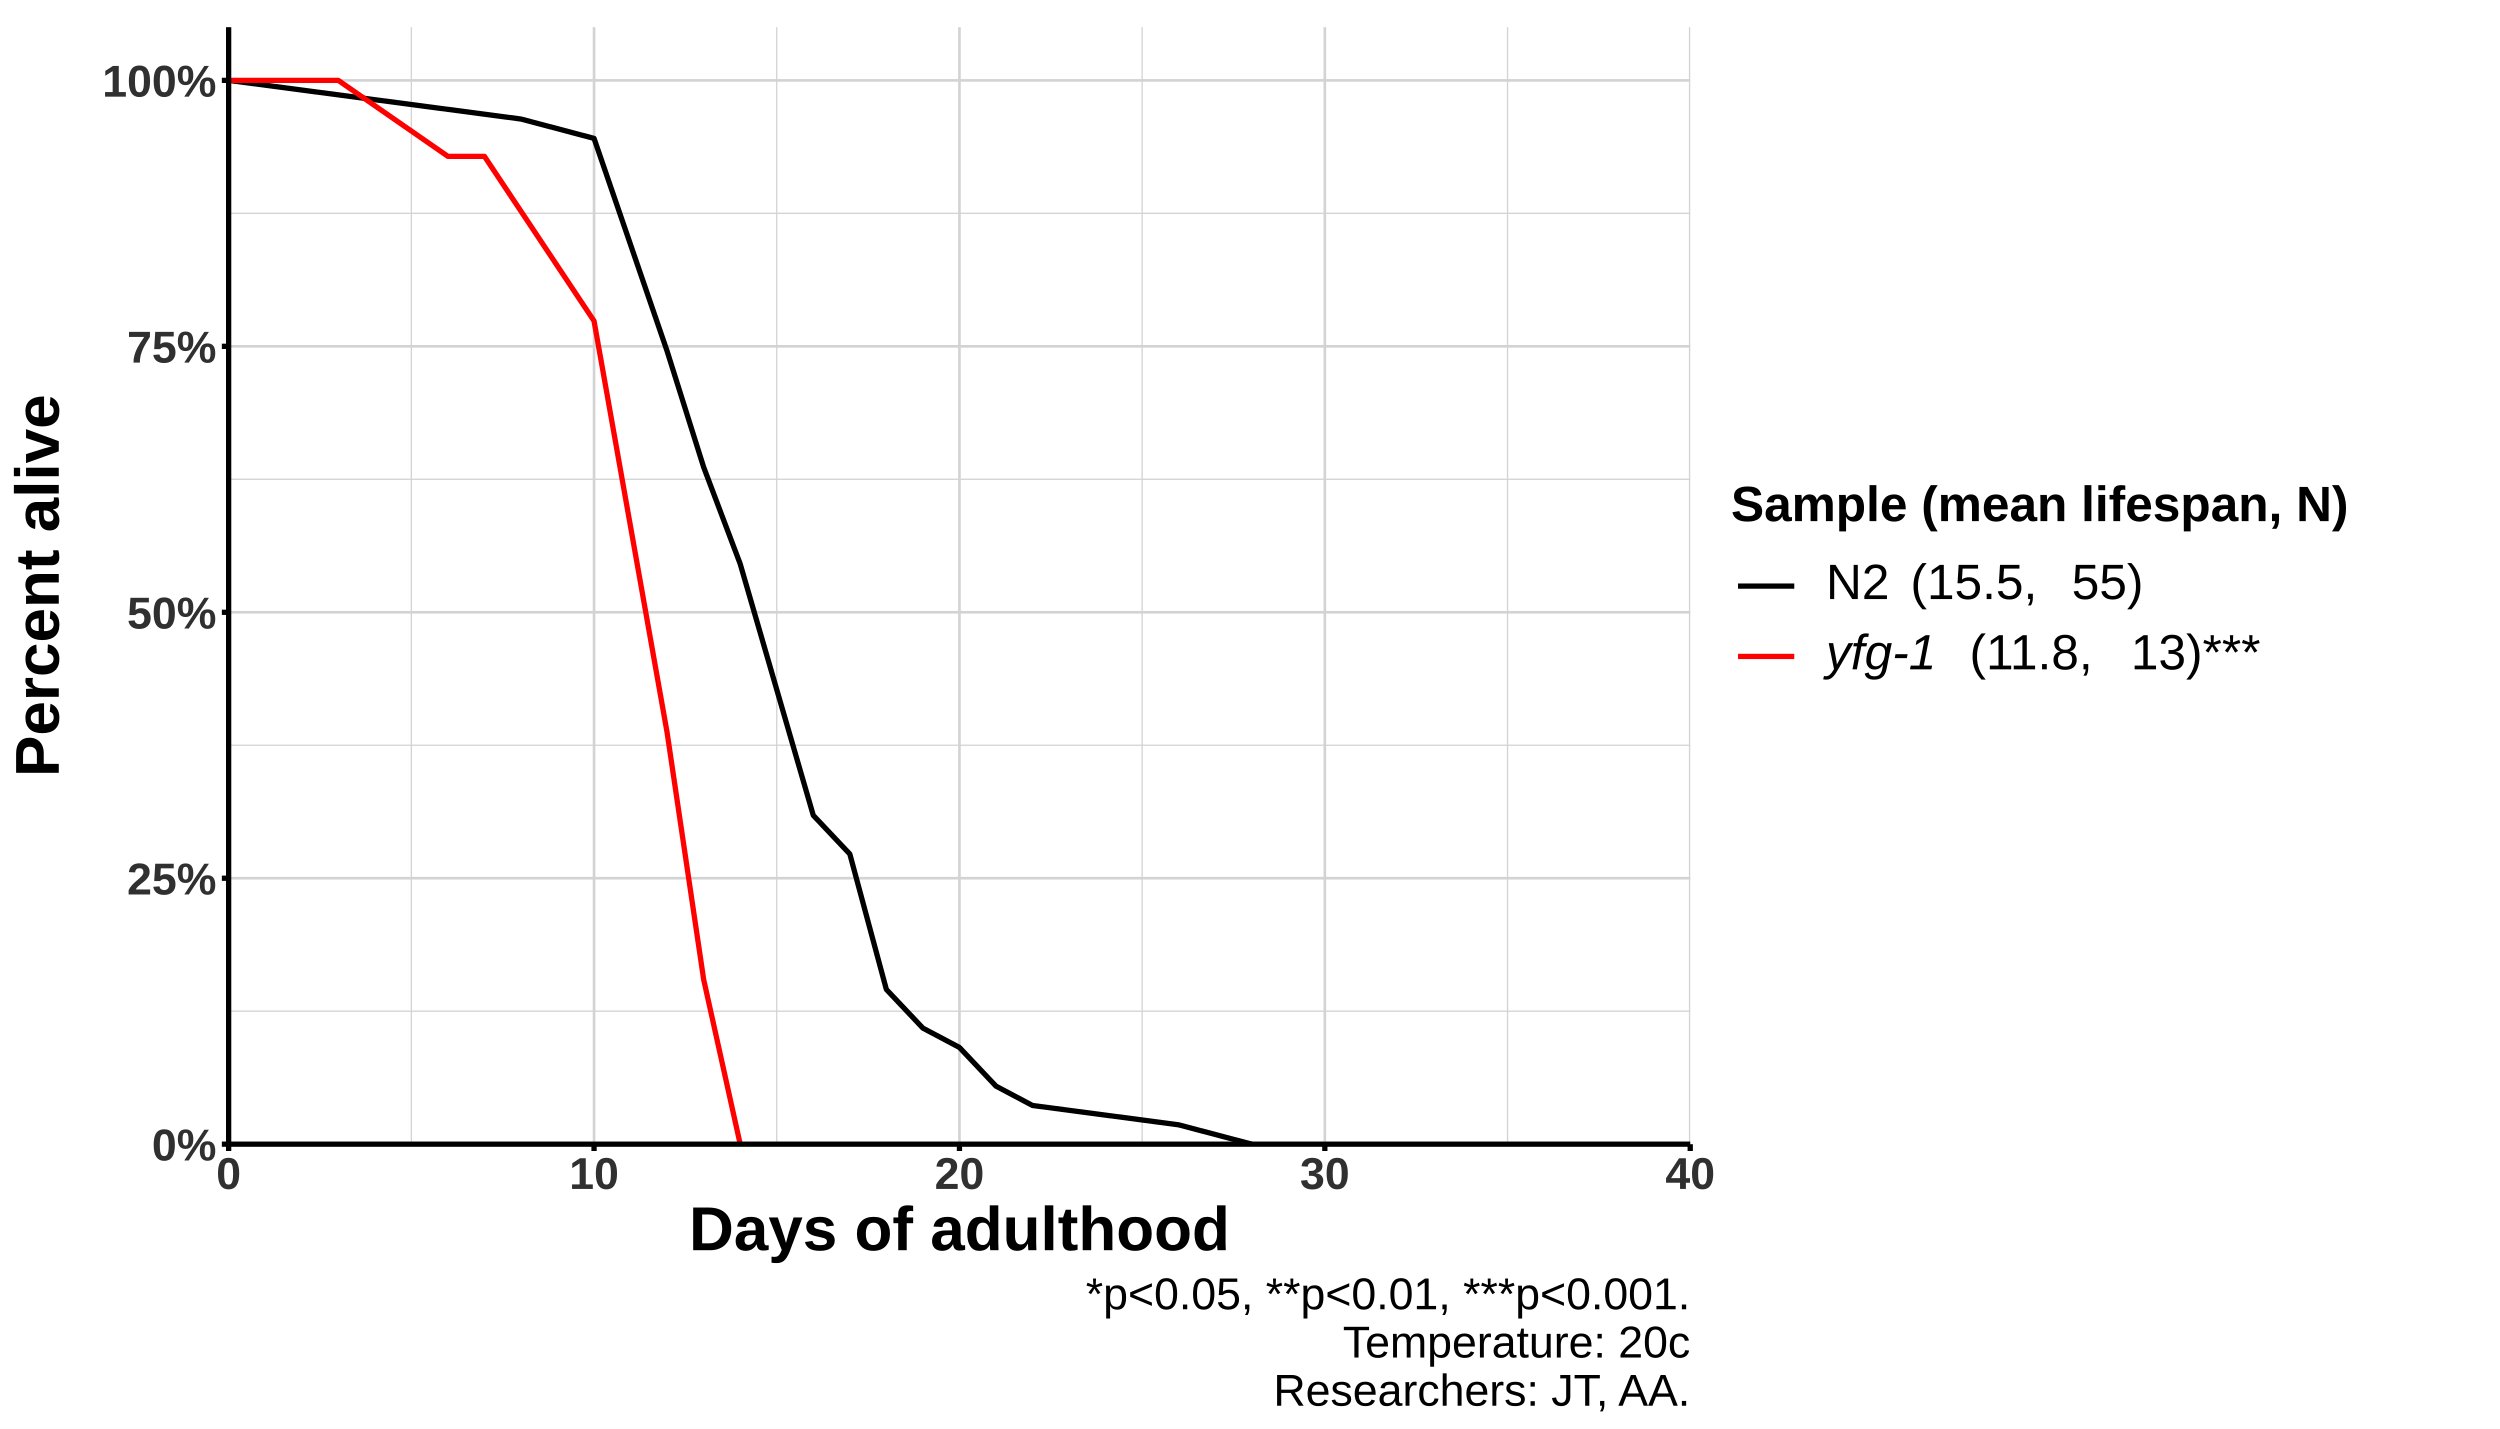
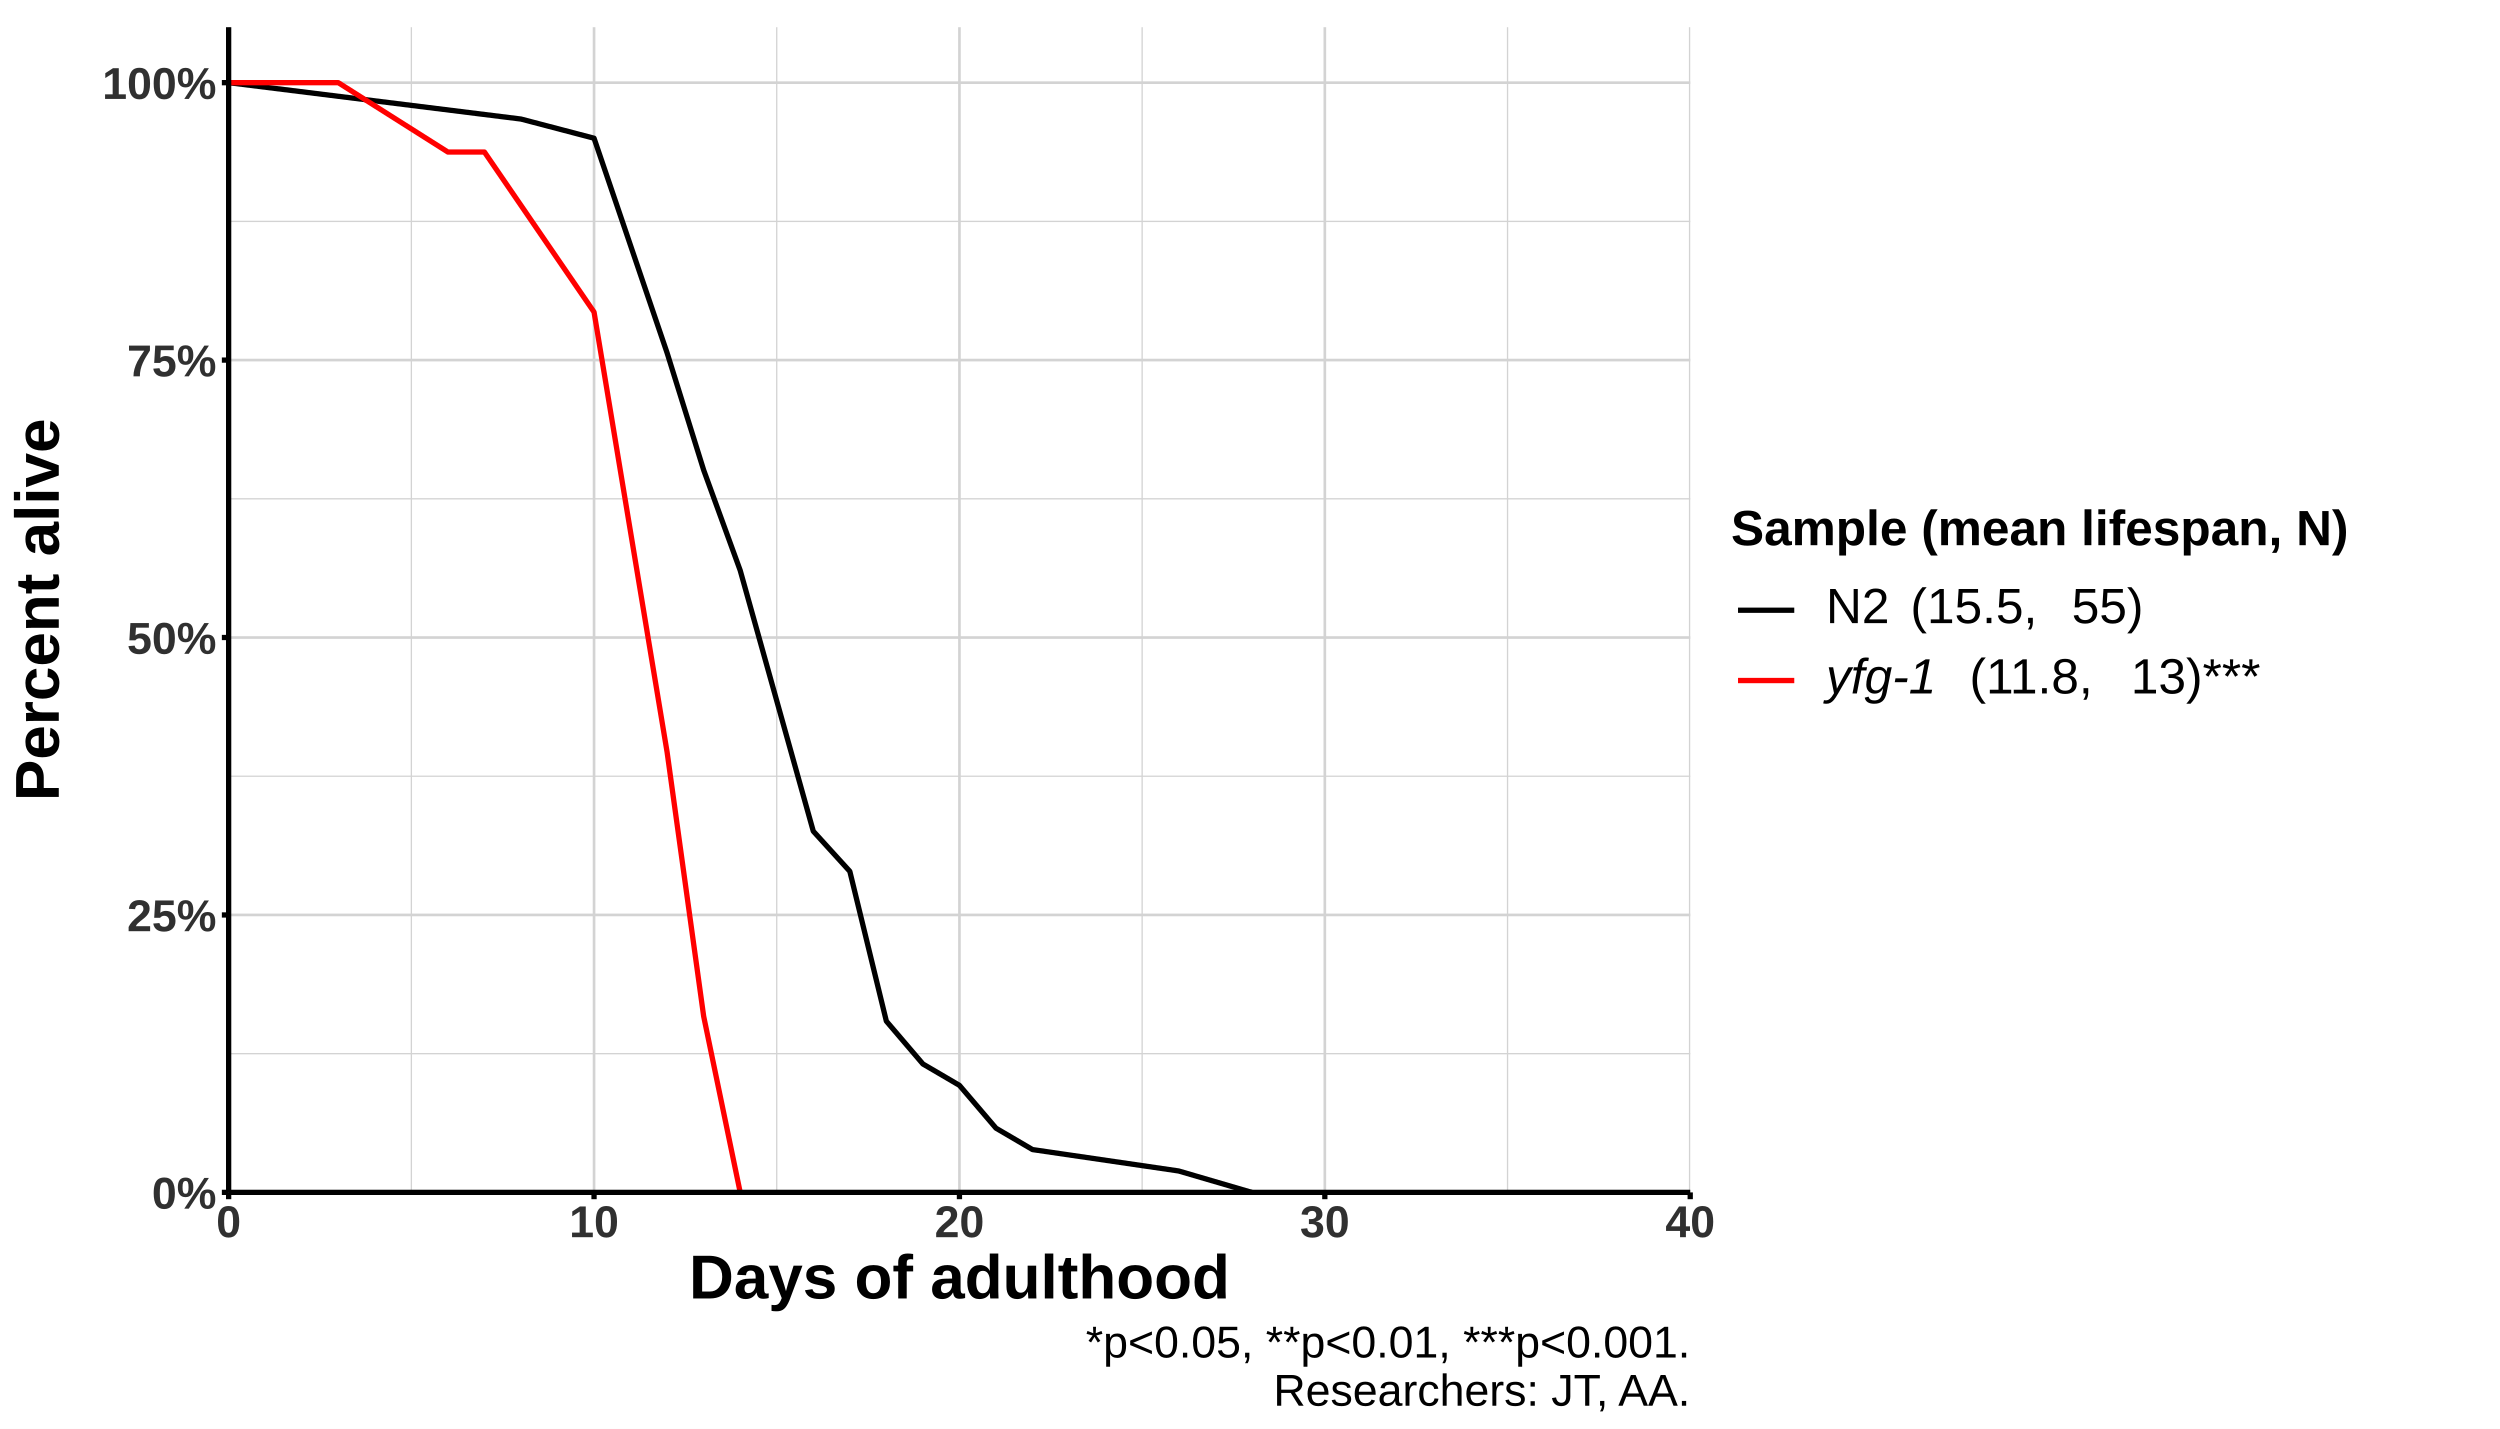
<svg xmlns="http://www.w3.org/2000/svg" class="svglite" width="1008.00pt" height="576.00pt" viewBox="0 0 1008.00 576.00">
  <defs>
    <style type="text/css">
    .svglite line, .svglite polyline, .svglite polygon, .svglite path, .svglite rect, .svglite circle {
      fill: none;
      stroke: #000000;
      stroke-linecap: round;
      stroke-linejoin: round;
      stroke-miterlimit: 10.00;
    }
    .svglite text {
      white-space: pre;
    }
  </style>
  </defs>
  <rect width="100%" height="100%" style="stroke: none; fill: #FFFFFF;" />
  <defs>
    <clipPath id="cpMC4wMHwxMDA4LjAwfDAuMDB8NTc2LjAw">
      <rect x="0.00" y="0.00" width="1008.00" height="576.00" />
    </clipPath>
  </defs>
  <g clip-path="url(#cpMC4wMHwxMDA4LjAwfDAuMDB8NTc2LjAw)">
    <rect x="0.00" y="0.00" width="1008.00" height="576.00" style="stroke-width: 1.07; stroke: #FFFFFF; fill: #FFFFFF;" />
  </g>
  <defs>
-     <clipPath id="cpOTIuMTl8NjgxLjUwfDEwLjk2fDQ2MS4zMw==">
-       <rect x="92.19" y="10.96" width="589.31" height="450.37" />
+     <clipPath id="cpOTIuMTl8NjgxLjUwfDEwLjk2fDQ4MC43Nw==">
+       <rect x="92.19" y="10.96" width="589.31" height="469.81" />
    </clipPath>
  </defs>
-   <g clip-path="url(#cpOTIuMTl8NjgxLjUwfDEwLjk2fDQ2MS4zMw==)">
-     <polyline points="92.19,407.71 681.50,407.71 " style="stroke-width: 0.53; stroke: #D3D3D3; stroke-linecap: butt;" />
-     <polyline points="92.19,300.48 681.50,300.48 " style="stroke-width: 0.53; stroke: #D3D3D3; stroke-linecap: butt;" />
-     <polyline points="92.19,193.25 681.50,193.25 " style="stroke-width: 0.53; stroke: #D3D3D3; stroke-linecap: butt;" />
-     <polyline points="92.19,86.02 681.50,86.02 " style="stroke-width: 0.53; stroke: #D3D3D3; stroke-linecap: butt;" />
-     <polyline points="165.86,461.33 165.86,10.96 " style="stroke-width: 0.53; stroke: #D3D3D3; stroke-linecap: butt;" />
-     <polyline points="313.18,461.33 313.18,10.96 " style="stroke-width: 0.53; stroke: #D3D3D3; stroke-linecap: butt;" />
-     <polyline points="460.51,461.33 460.51,10.96 " style="stroke-width: 0.53; stroke: #D3D3D3; stroke-linecap: butt;" />
-     <polyline points="607.84,461.33 607.84,10.96 " style="stroke-width: 0.53; stroke: #D3D3D3; stroke-linecap: butt;" />
-     <polyline points="92.19,461.33 681.50,461.33 " style="stroke-width: 1.07; stroke: #D3D3D3; stroke-linecap: butt;" />
-     <polyline points="92.19,354.10 681.50,354.10 " style="stroke-width: 1.07; stroke: #D3D3D3; stroke-linecap: butt;" />
-     <polyline points="92.19,246.87 681.50,246.87 " style="stroke-width: 1.07; stroke: #D3D3D3; stroke-linecap: butt;" />
-     <polyline points="92.19,139.64 681.50,139.64 " style="stroke-width: 1.07; stroke: #D3D3D3; stroke-linecap: butt;" />
-     <polyline points="92.19,32.41 681.50,32.41 " style="stroke-width: 1.07; stroke: #D3D3D3; stroke-linecap: butt;" />
-     <polyline points="92.19,461.33 92.19,10.96 " style="stroke-width: 1.07; stroke: #D3D3D3; stroke-linecap: butt;" />
-     <polyline points="239.52,461.33 239.52,10.96 " style="stroke-width: 1.07; stroke: #D3D3D3; stroke-linecap: butt;" />
-     <polyline points="386.85,461.33 386.85,10.96 " style="stroke-width: 1.07; stroke: #D3D3D3; stroke-linecap: butt;" />
-     <polyline points="534.17,461.33 534.17,10.96 " style="stroke-width: 1.07; stroke: #D3D3D3; stroke-linecap: butt;" />
-     <polyline points="681.50,461.33 681.50,10.96 " style="stroke-width: 1.07; stroke: #D3D3D3; stroke-linecap: butt;" />
-     <polyline points="92.19,32.41 210.05,48.00 239.52,55.80 268.98,141.59 283.72,188.38 298.45,227.37 327.92,328.75 342.65,344.35 357.38,398.94 372.11,414.54 386.85,422.34 401.58,437.93 416.31,445.73 475.24,453.53 504.71,461.33 " style="stroke-width: 2.13; stroke-linecap: butt;" />
-     <polyline points="92.19,32.41 136.39,32.41 180.59,63.04 195.32,63.04 239.52,129.42 268.98,295.38 283.72,394.95 298.45,461.33 " style="stroke-width: 2.13; stroke: #FF0000; stroke-linecap: butt;" />
+   <g clip-path="url(#cpOTIuMTl8NjgxLjUwfDEwLjk2fDQ4MC43Nw==)">
+     <polyline points="92.19,424.84 681.50,424.84 " style="stroke-width: 0.53; stroke: #D3D3D3; stroke-linecap: butt;" />
+     <polyline points="92.19,312.98 681.50,312.98 " style="stroke-width: 0.53; stroke: #D3D3D3; stroke-linecap: butt;" />
+     <polyline points="92.19,201.12 681.50,201.12 " style="stroke-width: 0.53; stroke: #D3D3D3; stroke-linecap: butt;" />
+     <polyline points="92.19,89.26 681.50,89.26 " style="stroke-width: 0.53; stroke: #D3D3D3; stroke-linecap: butt;" />
+     <polyline points="165.86,480.77 165.86,10.96 " style="stroke-width: 0.53; stroke: #D3D3D3; stroke-linecap: butt;" />
+     <polyline points="313.18,480.77 313.18,10.96 " style="stroke-width: 0.53; stroke: #D3D3D3; stroke-linecap: butt;" />
+     <polyline points="460.51,480.77 460.51,10.96 " style="stroke-width: 0.53; stroke: #D3D3D3; stroke-linecap: butt;" />
+     <polyline points="607.84,480.77 607.84,10.96 " style="stroke-width: 0.53; stroke: #D3D3D3; stroke-linecap: butt;" />
+     <polyline points="92.19,480.77 681.50,480.77 " style="stroke-width: 1.07; stroke: #D3D3D3; stroke-linecap: butt;" />
+     <polyline points="92.19,368.91 681.50,368.91 " style="stroke-width: 1.07; stroke: #D3D3D3; stroke-linecap: butt;" />
+     <polyline points="92.19,257.05 681.50,257.05 " style="stroke-width: 1.07; stroke: #D3D3D3; stroke-linecap: butt;" />
+     <polyline points="92.19,145.19 681.50,145.19 " style="stroke-width: 1.07; stroke: #D3D3D3; stroke-linecap: butt;" />
+     <polyline points="92.19,33.33 681.50,33.33 " style="stroke-width: 1.07; stroke: #D3D3D3; stroke-linecap: butt;" />
+     <polyline points="92.19,480.77 92.19,10.96 " style="stroke-width: 1.07; stroke: #D3D3D3; stroke-linecap: butt;" />
+     <polyline points="239.52,480.77 239.52,10.96 " style="stroke-width: 1.07; stroke: #D3D3D3; stroke-linecap: butt;" />
+     <polyline points="386.85,480.77 386.85,10.96 " style="stroke-width: 1.07; stroke: #D3D3D3; stroke-linecap: butt;" />
+     <polyline points="534.17,480.77 534.17,10.96 " style="stroke-width: 1.07; stroke: #D3D3D3; stroke-linecap: butt;" />
+     <polyline points="681.50,480.77 681.50,10.96 " style="stroke-width: 1.07; stroke: #D3D3D3; stroke-linecap: butt;" />
+     <polyline points="92.19,33.33 210.05,48.00 239.52,55.73 268.98,142.31 283.72,189.54 298.45,229.99 327.92,335.15 342.65,351.33 357.38,411.74 372.11,428.99 386.85,437.62 401.58,454.88 416.31,463.51 475.24,472.14 504.71,480.77 " style="stroke-width: 2.13; stroke-linecap: butt;" />
+     <polyline points="92.19,33.33 136.39,33.33 180.59,61.30 195.32,61.30 239.52,125.83 268.98,303.30 283.72,409.78 298.45,480.77 " style="stroke-width: 2.13; stroke: #FF0000; stroke-linecap: butt;" />
  </g>
  <g clip-path="url(#cpMC4wMHwxMDA4LjAwfDAuMDB8NTc2LjAw)">
-     <polyline points="92.19,461.33 92.19,10.96 " style="stroke-width: 2.13; stroke-linecap: butt;" />
-     <text x="87.26" y="467.89" text-anchor="end" style="font-size: 18.00px; font-weight: bold;fill: #303030; font-family: &quot;Arial&quot;;">0%</text>
-     <text x="87.26" y="360.66" text-anchor="end" style="font-size: 18.00px; font-weight: bold;fill: #303030; font-family: &quot;Arial&quot;;">25%</text>
-     <text x="87.26" y="253.43" text-anchor="end" style="font-size: 18.00px; font-weight: bold;fill: #303030; font-family: &quot;Arial&quot;;">50%</text>
-     <text x="87.26" y="146.20" text-anchor="end" style="font-size: 18.00px; font-weight: bold;fill: #303030; font-family: &quot;Arial&quot;;">75%</text>
-     <text x="87.26" y="38.97" text-anchor="end" style="font-size: 18.00px; font-weight: bold;fill: #303030; font-family: &quot;Arial&quot;;">100%</text>
-     <polyline points="89.45,461.33 92.19,461.33 " style="stroke-width: 2.13; stroke-linecap: butt;" />
-     <polyline points="89.45,354.10 92.19,354.10 " style="stroke-width: 2.13; stroke-linecap: butt;" />
-     <polyline points="89.45,246.87 92.19,246.87 " style="stroke-width: 2.13; stroke-linecap: butt;" />
-     <polyline points="89.45,139.64 92.19,139.64 " style="stroke-width: 2.13; stroke-linecap: butt;" />
-     <polyline points="89.45,32.41 92.19,32.41 " style="stroke-width: 2.13; stroke-linecap: butt;" />
-     <polyline points="92.19,461.33 681.50,461.33 " style="stroke-width: 2.13; stroke-linecap: butt;" />
-     <polyline points="92.19,464.07 92.19,461.33 " style="stroke-width: 2.13; stroke-linecap: butt;" />
-     <polyline points="239.52,464.07 239.52,461.33 " style="stroke-width: 2.13; stroke-linecap: butt;" />
-     <polyline points="386.85,464.07 386.85,461.33 " style="stroke-width: 2.13; stroke-linecap: butt;" />
-     <polyline points="534.17,464.07 534.17,461.33 " style="stroke-width: 2.13; stroke-linecap: butt;" />
-     <polyline points="681.50,464.07 681.50,461.33 " style="stroke-width: 2.13; stroke-linecap: butt;" />
-     <text x="92.19" y="479.39" text-anchor="middle" style="font-size: 18.00px; font-weight: bold;fill: #303030; font-family: &quot;Arial&quot;;">0</text>
-     <text x="239.52" y="479.39" text-anchor="middle" style="font-size: 18.00px; font-weight: bold;fill: #303030; font-family: &quot;Arial&quot;;">10</text>
-     <text x="386.85" y="479.39" text-anchor="middle" style="font-size: 18.00px; font-weight: bold;fill: #303030; font-family: &quot;Arial&quot;;">20</text>
-     <text x="534.17" y="479.39" text-anchor="middle" style="font-size: 18.00px; font-weight: bold;fill: #303030; font-family: &quot;Arial&quot;;">30</text>
-     <text x="681.50" y="479.39" text-anchor="middle" style="font-size: 18.00px; font-weight: bold;fill: #303030; font-family: &quot;Arial&quot;;">40</text>
-     <text x="386.85" y="504.09" text-anchor="middle" style="font-size: 25.00px; font-weight: bold; font-family: &quot;Arial&quot;;">Days of adulthood</text>
-     <text transform="translate(23.70,236.14) rotate(-90)" text-anchor="middle" style="font-size: 25.00px; font-weight: bold; font-family: &quot;Arial&quot;;">Percent alive</text>
-     <text x="697.94" y="210.11" style="font-size: 20.00px; font-weight: bold; font-family: &quot;Arial&quot;;">Sample (mean lifespan, N)</text>
-     <rect x="697.94" y="222.15" width="28.35" height="28.35" style="stroke-width: 1.07; stroke: none;" />
-     <line x1="700.77" y1="236.32" x2="723.45" y2="236.32" style="stroke-width: 2.13; stroke-linecap: butt;" />
-     <rect x="697.94" y="250.50" width="28.35" height="28.35" style="stroke-width: 1.07; stroke: none;" />
-     <line x1="700.77" y1="264.67" x2="723.45" y2="264.67" style="stroke-width: 2.13; stroke: #FF0000; stroke-linecap: butt;" />
-     <text x="736.25" y="241.53" style="font-size: 20.00px; font-family: &quot;Arial&quot;;">N2</text>
-     <text x="770.29" y="241.53" style="font-size: 20.00px; font-family: &quot;Arial&quot;;">(15.5,</text>
-     <text x="835.33" y="241.53" style="font-size: 20.00px; font-family: &quot;Arial&quot;;">55)</text>
-     <text x="736.25" y="269.88" style="font-size: 20.00px; font-style: italic; font-family: &quot;Arial&quot;;">yfg-1</text>
-     <text x="794.11" y="269.88" style="font-size: 20.00px; font-family: &quot;Arial&quot;;">(11.8,</text>
-     <text x="859.16" y="269.88" style="font-size: 20.00px; font-family: &quot;Arial&quot;;">13)***</text>
-     <text x="681.50" y="527.90" text-anchor="end" style="font-size: 18.00px; font-family: &quot;Arial&quot;;">*p&lt;0.05, **p&lt;0.01, ***p&lt;0.001.</text>
-     <text x="681.50" y="547.34" text-anchor="end" style="font-size: 18.00px; font-family: &quot;Arial&quot;;">Temperature: 20c</text>
+     <polyline points="92.19,480.77 92.19,10.96 " style="stroke-width: 2.13; stroke-linecap: butt;" />
+     <text x="87.26" y="487.33" text-anchor="end" style="font-size: 18.00px; font-weight: bold;fill: #303030; font-family: &quot;Arial&quot;;">0%</text>
+     <text x="87.26" y="375.47" text-anchor="end" style="font-size: 18.00px; font-weight: bold;fill: #303030; font-family: &quot;Arial&quot;;">25%</text>
+     <text x="87.26" y="263.61" text-anchor="end" style="font-size: 18.00px; font-weight: bold;fill: #303030; font-family: &quot;Arial&quot;;">50%</text>
+     <text x="87.26" y="151.75" text-anchor="end" style="font-size: 18.00px; font-weight: bold;fill: #303030; font-family: &quot;Arial&quot;;">75%</text>
+     <text x="87.26" y="39.89" text-anchor="end" style="font-size: 18.00px; font-weight: bold;fill: #303030; font-family: &quot;Arial&quot;;">100%</text>
+     <polyline points="89.45,480.77 92.19,480.77 " style="stroke-width: 2.13; stroke-linecap: butt;" />
+     <polyline points="89.45,368.91 92.19,368.91 " style="stroke-width: 2.13; stroke-linecap: butt;" />
+     <polyline points="89.45,257.05 92.19,257.05 " style="stroke-width: 2.13; stroke-linecap: butt;" />
+     <polyline points="89.45,145.19 92.19,145.19 " style="stroke-width: 2.13; stroke-linecap: butt;" />
+     <polyline points="89.45,33.33 92.19,33.33 " style="stroke-width: 2.13; stroke-linecap: butt;" />
+     <polyline points="92.19,480.77 681.50,480.77 " style="stroke-width: 2.13; stroke-linecap: butt;" />
+     <polyline points="92.19,483.51 92.19,480.77 " style="stroke-width: 2.13; stroke-linecap: butt;" />
+     <polyline points="239.52,483.51 239.52,480.77 " style="stroke-width: 2.13; stroke-linecap: butt;" />
+     <polyline points="386.85,483.51 386.85,480.77 " style="stroke-width: 2.13; stroke-linecap: butt;" />
+     <polyline points="534.17,483.51 534.17,480.77 " style="stroke-width: 2.13; stroke-linecap: butt;" />
+     <polyline points="681.50,483.51 681.50,480.77 " style="stroke-width: 2.13; stroke-linecap: butt;" />
+     <text x="92.19" y="498.83" text-anchor="middle" style="font-size: 18.00px; font-weight: bold;fill: #303030; font-family: &quot;Arial&quot;;">0</text>
+     <text x="239.52" y="498.83" text-anchor="middle" style="font-size: 18.00px; font-weight: bold;fill: #303030; font-family: &quot;Arial&quot;;">10</text>
+     <text x="386.85" y="498.83" text-anchor="middle" style="font-size: 18.00px; font-weight: bold;fill: #303030; font-family: &quot;Arial&quot;;">20</text>
+     <text x="534.17" y="498.83" text-anchor="middle" style="font-size: 18.00px; font-weight: bold;fill: #303030; font-family: &quot;Arial&quot;;">30</text>
+     <text x="681.50" y="498.83" text-anchor="middle" style="font-size: 18.00px; font-weight: bold;fill: #303030; font-family: &quot;Arial&quot;;">40</text>
+     <text x="386.85" y="523.53" text-anchor="middle" style="font-size: 25.00px; font-weight: bold; font-family: &quot;Arial&quot;;">Days of adulthood</text>
+     <text transform="translate(23.70,245.86) rotate(-90)" text-anchor="middle" style="font-size: 25.00px; font-weight: bold; font-family: &quot;Arial&quot;;">Percent alive</text>
+     <text x="697.94" y="219.83" style="font-size: 20.00px; font-weight: bold; font-family: &quot;Arial&quot;;">Sample (mean lifespan, N)</text>
+     <rect x="697.94" y="231.87" width="28.35" height="28.35" style="stroke-width: 1.07; stroke: none;" />
+     <line x1="700.77" y1="246.04" x2="723.45" y2="246.04" style="stroke-width: 2.13; stroke-linecap: butt;" />
+     <rect x="697.94" y="260.22" width="28.35" height="28.35" style="stroke-width: 1.07; stroke: none;" />
+     <line x1="700.77" y1="274.39" x2="723.45" y2="274.39" style="stroke-width: 2.13; stroke: #FF0000; stroke-linecap: butt;" />
+     <text x="736.25" y="251.25" style="font-size: 20.00px; font-family: &quot;Arial&quot;;">N2</text>
+     <text x="770.29" y="251.25" style="font-size: 20.00px; font-family: &quot;Arial&quot;;">(15.5,</text>
+     <text x="835.33" y="251.25" style="font-size: 20.00px; font-family: &quot;Arial&quot;;">55)</text>
+     <text x="736.25" y="279.60" style="font-size: 20.00px; font-style: italic; font-family: &quot;Arial&quot;;">yfg-1</text>
+     <text x="794.11" y="279.60" style="font-size: 20.00px; font-family: &quot;Arial&quot;;">(11.8,</text>
+     <text x="859.16" y="279.60" style="font-size: 20.00px; font-family: &quot;Arial&quot;;">13)***</text>
+     <text x="681.50" y="547.34" text-anchor="end" style="font-size: 18.00px; font-family: &quot;Arial&quot;;">*p&lt;0.05, **p&lt;0.01, ***p&lt;0.001.</text>
    <text x="681.50" y="566.78" text-anchor="end" style="font-size: 18.00px; font-family: &quot;Arial&quot;;">Researchers: JT, AA.</text>
  </g>
</svg>
